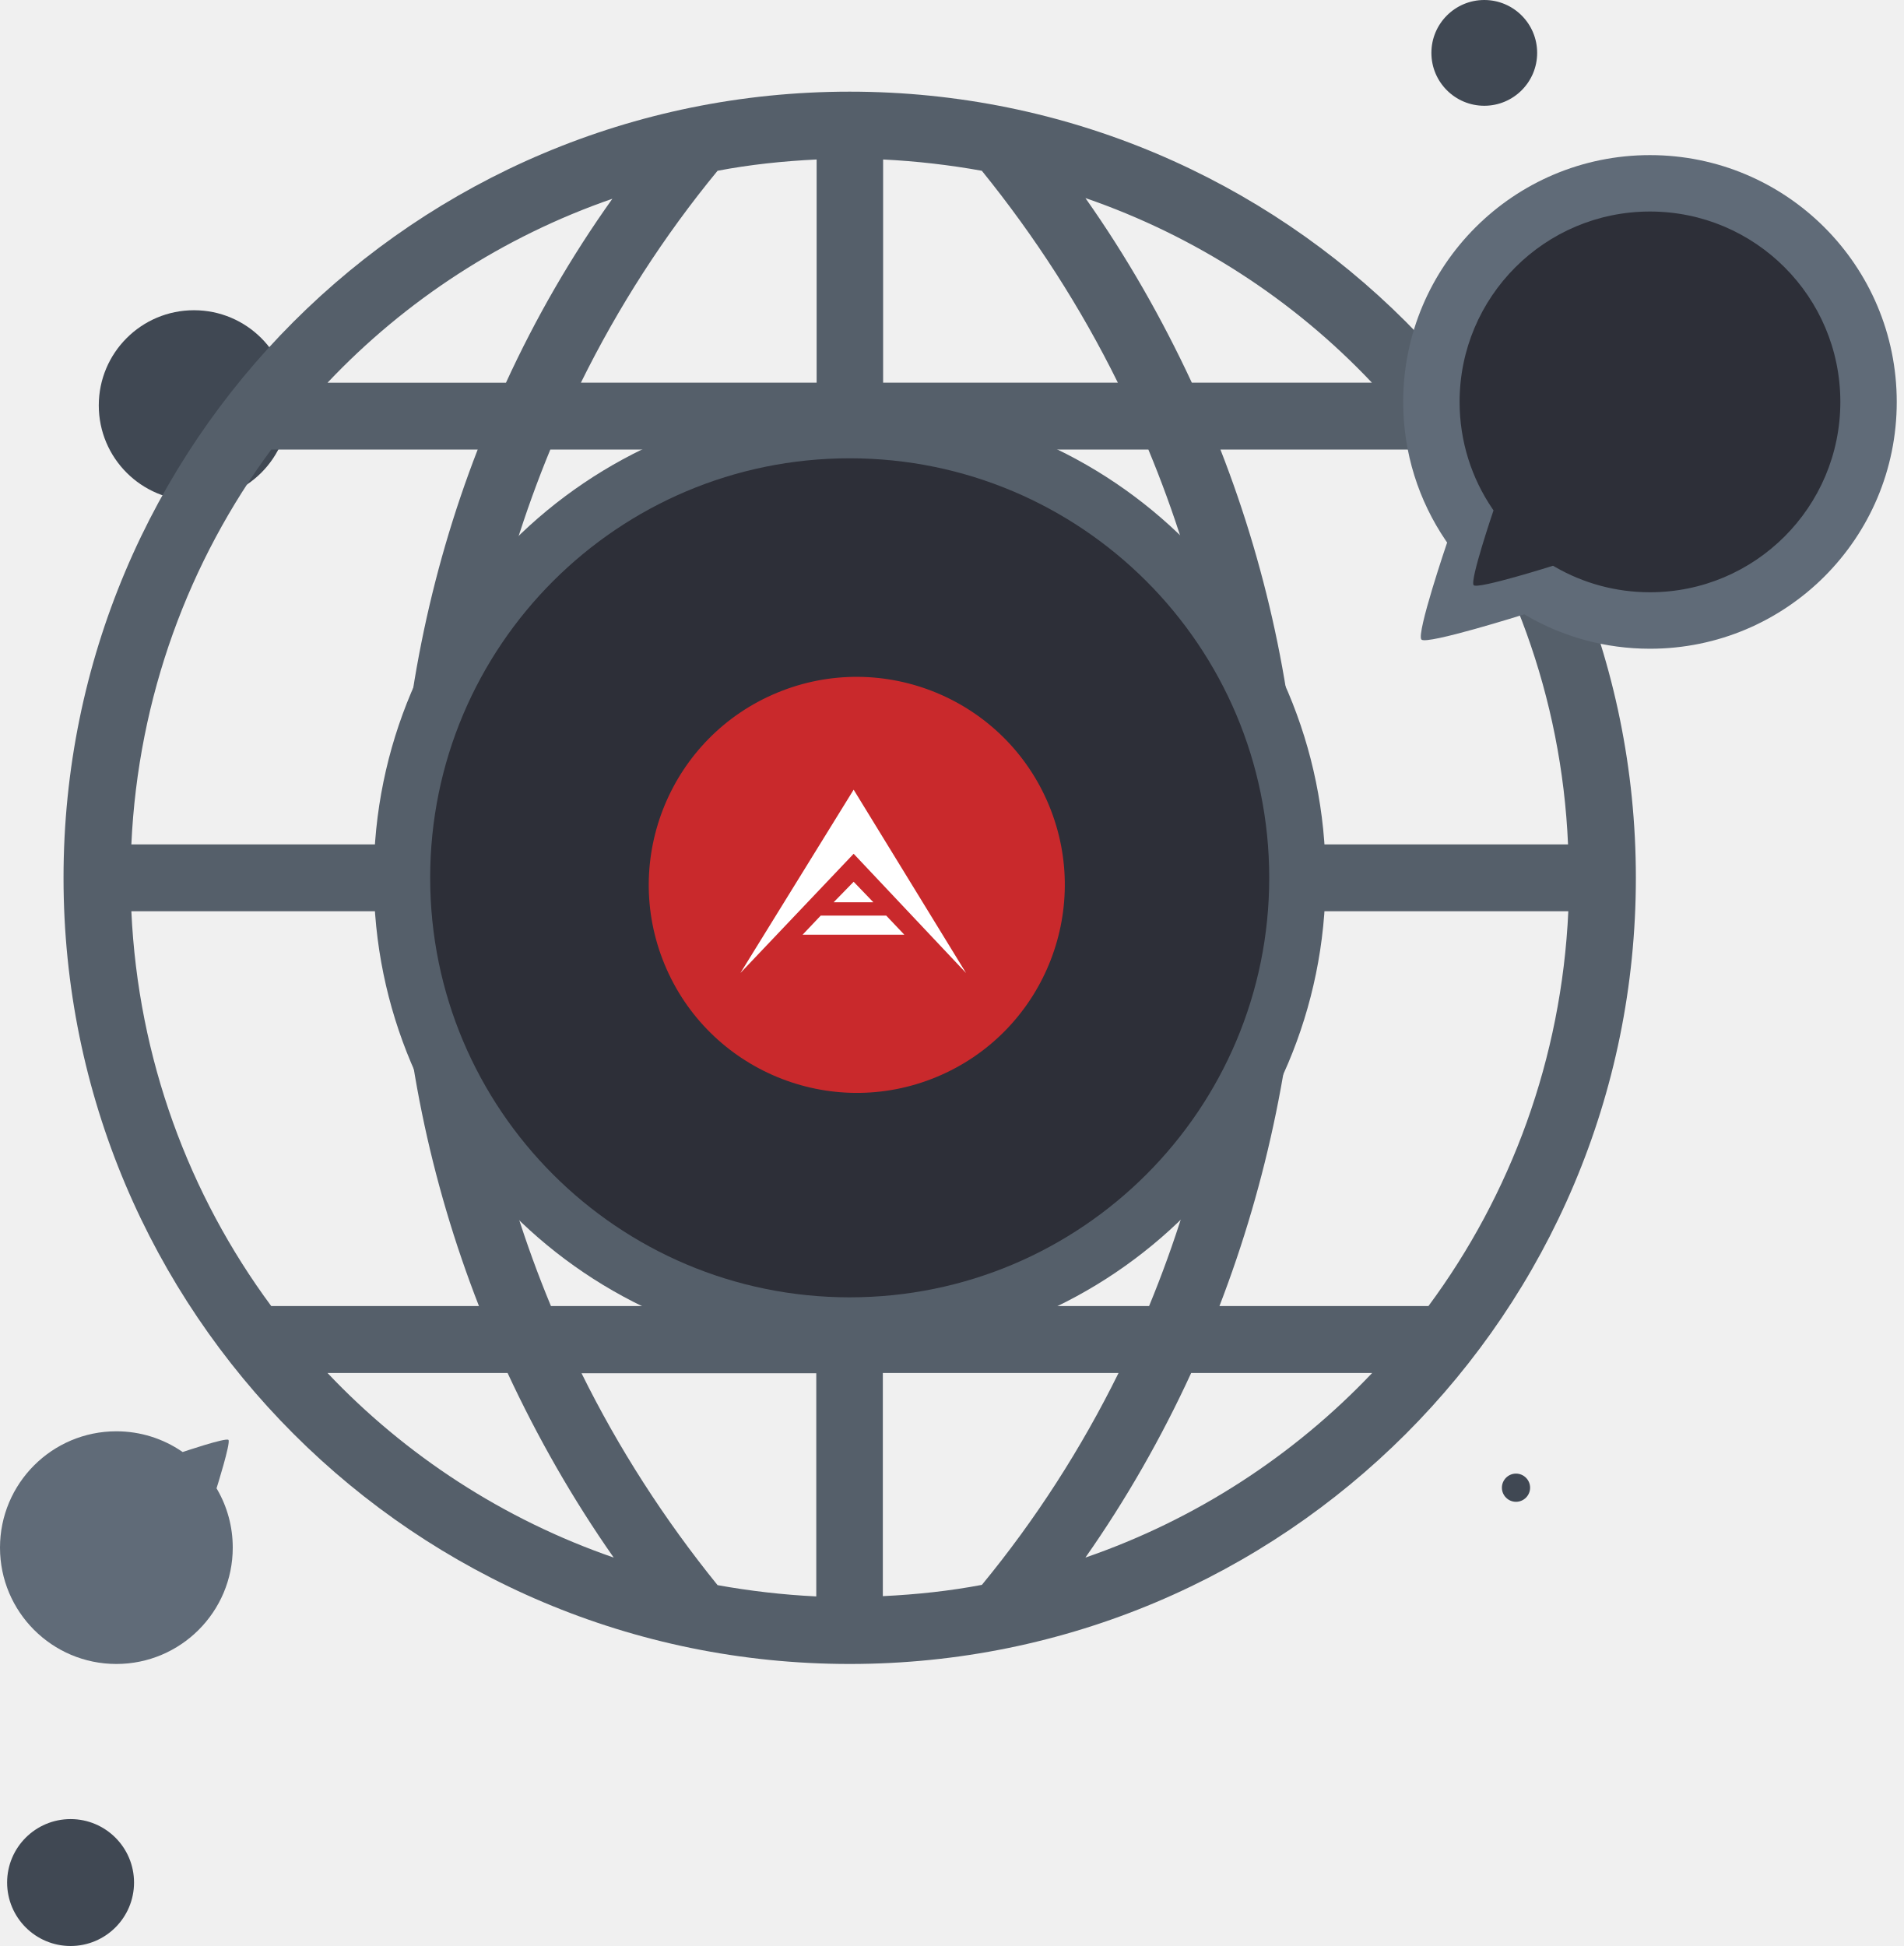
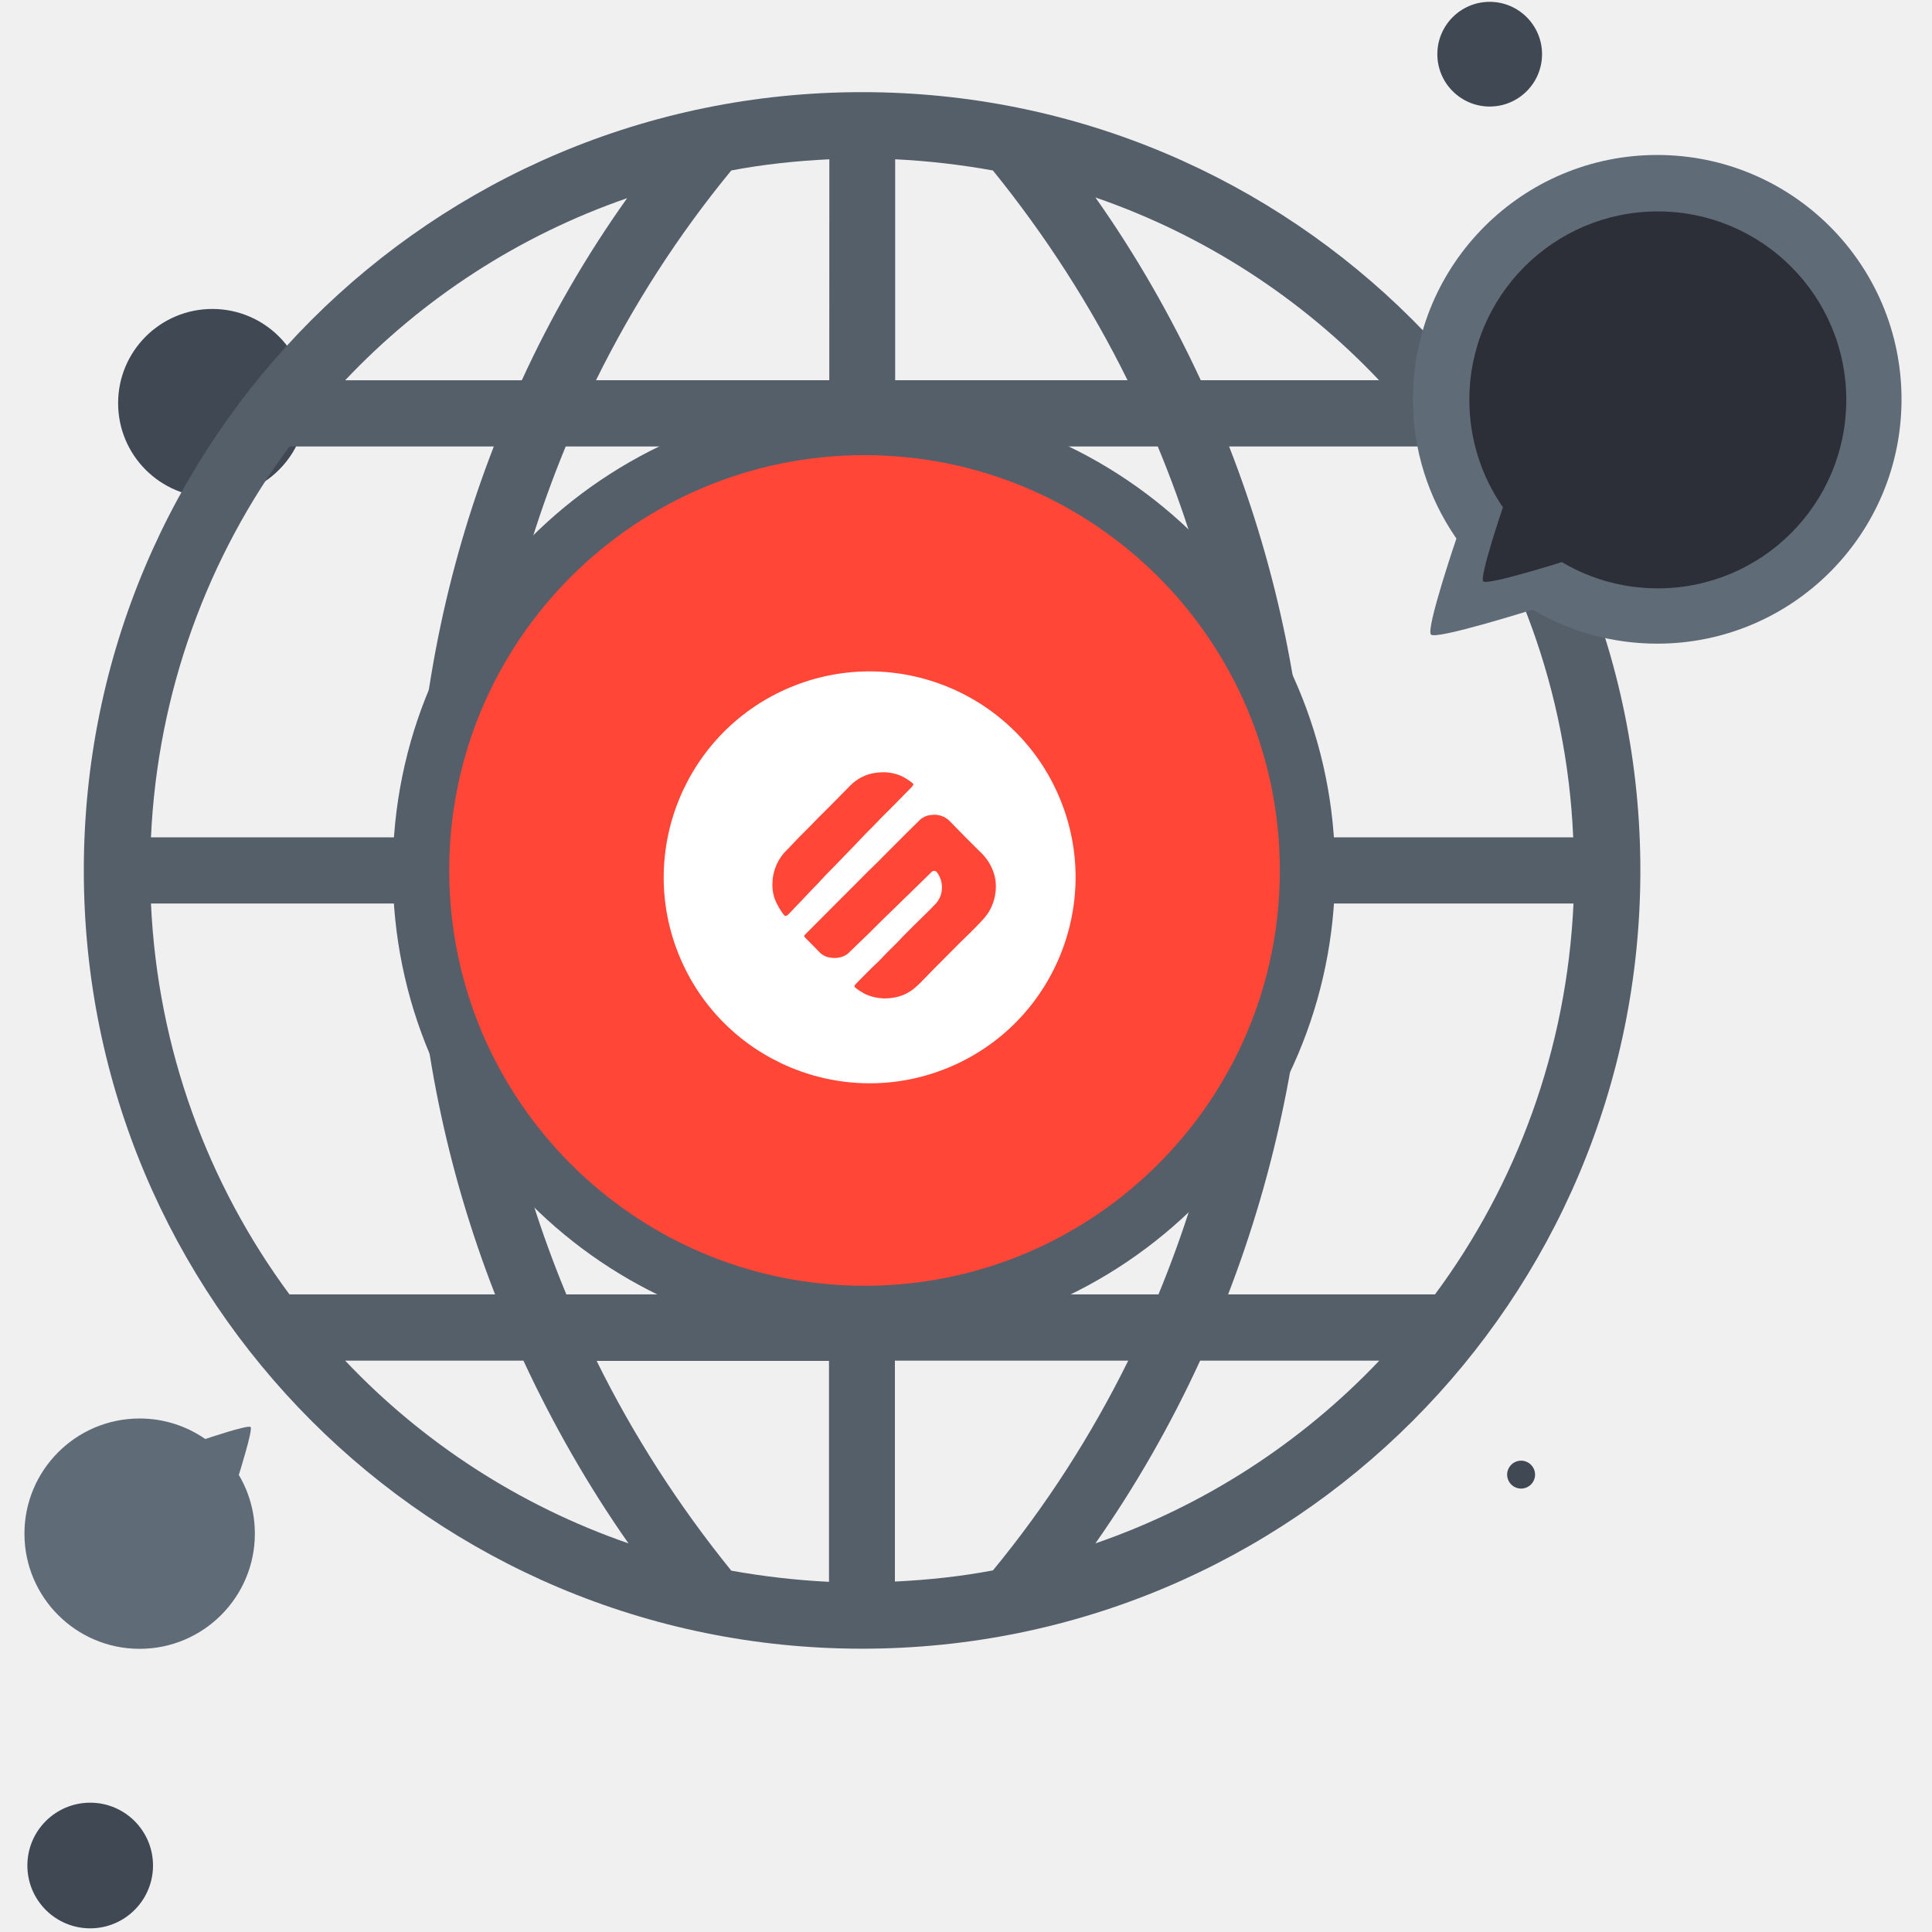
- <svg xmlns="http://www.w3.org/2000/svg" width="100%" height="100%" viewBox="0 0 270 276" version="1.1" xml:space="preserve" style="fill-rule:evenodd;clip-rule:evenodd;stroke-linejoin:round;stroke-miterlimit:1.414;">
-   <path id="Bubbles" d="M218.01,7.5c0,-4.14 -3.36,-7.5 -7.5,-7.5c-4.14,0 -7.5,3.36 -7.5,7.5c0,4.14 3.36,7.5 7.5,7.5c4.14,0 7.5,-3.36 7.5,-7.5Zm-190.5,36.5c-7.46,0 -13.5,6.04 -13.5,13.5c0,7.46 6.04,13.5 13.5,13.5c7.46,0 13.5,-6.04 13.5,-13.5c0,-7.46 -6.04,-13.5 -13.5,-13.5Zm-17.5,214c-4.97,0 -9,4.03 -9,9c0,4.97 4.03,9 9,9c4.97,0 9,-4.03 9,-9c0,-4.97 -4.03,-9 -9,-9Zm205,-49c-1.1,0 -2,0.9 -2,2c0,1.1 0.9,2 2,2c1.1,0 2,-0.9 2,-2c0,-1.1 -0.9,-2 -2,-2Z" style="fill:#404853;fill-rule:nonzero;" />
-   <path id="Globe" d="M120.51,13c-61.66,0 -111.5,49.84 -111.5,111.5c0,61.66 49.84,111.5 111.5,111.5c61.66,0 111.5,-49.84 111.5,-111.5c0,-61.66 -49.84,-111.5 -111.5,-111.5Zm-33.66,15.19c-5.88,8.25 -10.9,16.96 -15.09,26.09l-25.31,0c11.04,-11.68 24.85,-20.71 40.4,-26.09Zm-48.38,35.57l29.28,0c-6.89,17.74 -10.67,36.67 -11.22,56l-37.9,0c0.96,-20.93 8.17,-40.22 19.84,-56Zm0,121.48c-11.67,-15.78 -18.88,-35.07 -19.84,-56l37.9,0c0.55,19.34 4.47,38.26 11.4,56l-29.46,0Zm7.98,9.49l25.54,0c4.24,9.12 9.26,17.92 15.05,26.18c-15.6,-5.39 -29.51,-14.46 -40.59,-26.18Zm69.32,31.69c-4.74,-0.23 -9.44,-0.78 -14,-1.6c-7.57,-9.35 -14.05,-19.43 -19.29,-30.05l33.29,0l0,31.65Zm0,-41.18l-37.63,0c-7.34,-17.69 -11.54,-36.62 -12.13,-56l49.75,0l0,56l0.01,0Zm0,-65.48l-49.76,0c0.59,-19.34 4.74,-38.31 12.04,-56l37.71,0l0,56l0.01,0Zm0.04,-65.49l-33.42,0c5.29,-10.72 11.77,-20.8 19.38,-30.05c4.56,-0.87 9.26,-1.37 14.05,-1.6l0,31.65l-0.01,0Zm86.74,9.49c11.67,15.78 18.93,35.02 19.84,56l-37.9,0c-0.55,-19.34 -4.47,-38.26 -11.4,-56l29.46,0Zm-7.98,-9.49l-25.54,0c-4.24,-9.12 -9.26,-17.92 -15.09,-26.18c15.64,5.39 29.55,14.46 40.63,26.18Zm-69.32,-31.65c4.74,0.23 9.44,0.78 14,1.6c7.57,9.35 14.05,19.43 19.29,30.05l-33.29,0l0,-31.65Zm0,41.14l37.62,0c7.34,17.65 11.54,36.62 12.13,56l-49.75,0l0,-56Zm0,65.48l49.76,0c-0.59,19.34 -4.74,38.31 -12.04,56l-37.71,0l0,-56l-0.01,0Zm-0.04,97.14l0,-31.65l33.43,0c-5.29,10.72 -11.77,20.8 -19.38,30.05c-4.57,0.87 -9.26,1.37 -14.05,1.6Zm28.73,-5.47c5.79,-8.25 10.81,-17.06 15,-26.18l25.67,0c-11.12,11.72 -25.03,20.79 -40.67,26.18Zm19.01,-35.67c6.84,-17.74 10.72,-36.67 11.49,-56l37.99,0c-0.96,20.93 -8.16,40.22 -19.84,56l-29.64,0Z" style="fill:#555f6a;fill-rule:nonzero;" />
-   <circle id="Circle-double-shadow" cx="120.51" cy="124.5" r="67.5" style="fill:#555f6a;" />
-   <circle id="Circle-shadow" cx="120.51" cy="124.5" r="59.5" style="fill:#2d2f38;" />
-   <path id="Circle" d="M110.225,98.246c15.043,-6.231 32.314,0.922 38.545,15.965c6.231,15.042 -0.923,32.314 -15.965,38.545c-15.043,6.231 -32.314,-0.923 -38.545,-15.966c-6.231,-15.042 0.923,-32.314 15.965,-38.544Z" style="fill:#c9292c;" />
-   <path id="ARK" d="M137.01,138l-15.94,-26l-16.06,26l16.06,-16.91l15.94,16.91Zm-18.78,-10.03l5.64,0l-2.8,-2.91l-2.84,2.91Zm-1.83,1.89l-2.57,2.71l14.43,0l-2.57,-2.71l-9.29,0Z" style="fill:#fff;fill-rule:nonzero;" />
-   <path id="Bubble-up-right-shadow" d="M234.01,22c-19.33,0 -35,15.67 -35,35c0,7.28 2.22,14.04 6.02,19.64c0.07,0.1 0.21,0.31 0.21,0.31c0,0 -4.42,12.99 -3.64,13.76c0.78,0.77 14.58,-3.58 14.58,-3.58c0,0 0.28,0.17 0.42,0.25c5.13,2.94 11.07,4.63 17.41,4.63c19.33,0 35,-15.67 35,-35c0,-19.34 -15.67,-35.01 -35,-35.01Z" style="fill:#606b78;fill-rule:nonzero;" />
-   <path id="Bubble-up-right" d="M234.01,30c-14.91,0 -27,12.09 -27,27c0,5.61 1.71,10.83 4.65,15.15c0.05,0.08 0.16,0.24 0.16,0.24c0,0 -3.41,10.01 -2.81,10.61c0.6,0.6 11.25,-2.76 11.25,-2.76c0,0 0.22,0.13 0.33,0.19c3.95,2.27 8.53,3.57 13.42,3.57c14.91,0 27,-12.09 27,-27c0,-14.91 -12.09,-27 -27,-27Z" style="fill:#2d2f38;fill-rule:nonzero;" />
-   <path id="Bubble-down-left" d="M30.83,211.29c-0.04,-0.07 -0.12,-0.2 -0.12,-0.2c0,0 2.05,-6.51 1.69,-6.87c-0.36,-0.36 -6.49,1.72 -6.49,1.72c0,0 -0.1,-0.07 -0.15,-0.1c-2.64,-1.79 -5.83,-2.84 -9.26,-2.84c-9.11,0 -16.5,7.39 -16.5,16.5c0,9.11 7.39,16.5 16.5,16.5c9.11,0 16.51,-7.39 16.51,-16.5c0,-2.99 -0.79,-5.79 -2.18,-8.21Z" style="fill:#606b78;fill-rule:nonzero;" />
+ <svg xmlns="http://www.w3.org/2000/svg" width="351" height="351" viewBox="0 0 351 351" fill="none">
+   <g clip-path="url(#clip0_673_86)">
+     <path d="M280.154 9.844C280.154 4.594 275.893 0.333 270.643 0.333C265.393 0.333 261.132 4.594 261.132 9.844C261.132 15.094 265.393 19.355 270.643 19.355C275.893 19.355 280.154 15.094 280.154 9.844ZM38.578 56.131C29.118 56.131 21.458 63.79 21.458 73.25C21.458 82.71 29.118 90.37 38.578 90.37C48.038 90.37 55.697 82.71 55.697 73.25C55.697 63.79 48.038 56.131 38.578 56.131ZM16.386 327.507C10.083 327.507 4.973 332.618 4.973 338.92C4.973 345.223 10.083 350.334 16.386 350.334C22.688 350.334 27.799 345.223 27.799 338.92C27.799 332.618 22.688 327.507 16.386 327.507ZM276.349 265.37C274.955 265.37 273.813 266.511 273.813 267.906C273.813 269.301 274.955 270.442 276.349 270.442C277.744 270.442 278.886 269.301 278.886 267.906C278.886 266.511 277.744 265.37 276.349 265.37Z" fill="#404853" />
+     <path d="M156.621 16.74C78.43 16.74 15.227 79.943 15.227 158.135C15.227 236.327 78.43 299.53 156.621 299.53C234.814 299.53 298.016 236.327 298.016 158.135C298.016 79.943 234.814 16.74 156.621 16.74ZM113.937 36.003C106.48 46.465 100.114 57.51 94.801 69.088H62.705C76.705 54.276 94.218 42.825 113.937 36.003ZM52.585 81.11H89.716C80.978 103.606 76.185 127.612 75.487 152.124H27.426C28.643 125.583 37.786 101.121 52.585 81.11ZM52.585 235.161C37.786 215.15 28.643 190.688 27.426 164.146H75.487C76.185 188.671 81.156 212.664 89.944 235.161H52.585ZM62.705 247.195H95.093C100.469 258.76 106.835 269.92 114.178 280.394C94.395 273.559 76.756 262.057 62.705 247.195ZM150.611 287.382C144.6 287.09 138.64 286.392 132.857 285.353C123.257 273.496 115.04 260.713 108.395 247.246H150.611V287.382ZM150.611 235.161H102.891C93.583 212.728 88.257 188.722 87.509 164.146H150.598L150.611 235.161ZM150.611 152.124H87.509C88.257 127.599 93.52 103.543 102.777 81.11H150.598L150.611 152.124ZM150.661 69.075H108.281C114.989 55.481 123.207 42.699 132.857 30.968C138.64 29.865 144.6 29.231 150.674 28.939L150.661 69.075ZM260.658 81.11C275.457 101.121 284.663 125.519 285.817 152.124H237.756C237.058 127.599 232.087 103.606 223.299 81.11H260.658ZM250.538 69.075H218.15C212.774 57.51 206.408 46.351 199.015 35.876C218.848 42.711 236.487 54.213 250.538 69.075ZM162.632 28.939C168.643 29.231 174.603 29.929 180.386 30.968C189.986 42.825 198.203 55.608 204.848 69.075H162.632V28.939ZM162.632 81.11H210.339C219.647 103.492 224.973 127.548 225.721 152.124H162.632V81.11ZM162.632 164.146H225.734C224.986 188.671 219.723 212.728 210.466 235.161H162.645L162.632 164.146ZM162.582 287.331V247.195H204.975C198.266 260.789 190.049 273.572 180.399 285.302C174.603 286.405 168.656 287.039 162.582 287.331ZM199.015 280.394C206.357 269.932 212.723 258.76 218.036 247.195H250.589C236.487 262.057 218.848 273.559 199.015 280.394ZM223.122 235.161C231.795 212.664 236.716 188.659 237.692 164.146H285.868C284.65 190.688 275.52 215.15 260.708 235.161H223.122Z" fill="#555F6A" />
+     <path d="M156.957 243.821C204.232 243.821 242.555 205.497 242.555 158.223C242.555 110.948 204.232 72.625 156.957 72.625C109.683 72.625 71.359 110.948 71.359 158.223C71.359 205.497 109.683 243.821 156.957 243.821Z" fill="#555F6A" />
+     <path d="M157.066 233.595C198.738 233.595 232.519 199.813 232.519 158.142C232.519 116.47 198.738 82.689 157.066 82.689C115.395 82.689 81.613 116.47 81.613 158.142C81.613 199.813 115.395 233.595 157.066 233.595Z" fill="#FF4637" />
+     <path fill-rule="evenodd" clip-rule="evenodd" d="M143.677 124.831C162.754 116.93 184.655 126.001 192.557 145.077C200.458 164.152 191.386 186.055 172.311 193.956C153.235 201.858 131.333 192.786 123.432 173.71C115.53 154.635 124.602 132.732 143.677 124.831V124.831Z" fill="white" />
+     <path fill-rule="evenodd" clip-rule="evenodd" d="M159.244 140.38C157.428 140.59 155.739 141.418 154.462 142.727C153.504 143.676 152.596 144.651 151.624 145.61C151.138 146.108 150.647 146.594 150.155 147.086C149.664 147.579 149.121 148.102 148.611 148.619C148.1 149.135 147.676 149.589 147.204 150.069C146.466 150.807 145.727 151.545 144.989 152.291C144.423 152.876 143.869 153.481 143.309 154.065C142.979 154.414 142.623 154.738 142.312 155.105C141.028 156.672 140.326 158.635 140.326 160.66L140.334 161.02C140.36 162.183 140.665 163.323 141.224 164.343C141.542 164.96 141.91 165.549 142.325 166.106C142.599 166.492 142.798 166.485 143.159 166.187L143.352 166C143.708 165.626 144.056 165.252 144.417 164.879C144.928 164.343 145.451 163.809 145.961 163.266C146.472 162.724 147.026 162.127 147.561 161.567C147.817 161.293 148.089 161.04 148.346 160.77C148.894 160.191 149.429 159.594 149.977 159.021C150.524 158.449 151.079 157.913 151.615 157.353C152.151 156.793 152.81 156.107 153.413 155.485C154.016 154.863 154.528 154.339 155.088 153.767C155.817 153.013 156.527 152.241 157.248 151.487C157.696 151.027 158.157 150.585 158.605 150.13C159.228 149.508 159.807 148.885 160.417 148.263C161.028 147.641 161.482 147.223 162.005 146.687C163.174 145.506 164.342 144.318 165.507 143.123L165.718 142.886C166.005 142.525 166.029 142.444 165.675 142.189C165.134 141.763 164.555 141.387 163.944 141.068C162.866 140.564 161.689 140.302 160.499 140.302C160.101 140.302 159.639 140.331 159.244 140.38ZM169.548 148.044H169.473C168.962 148.044 168.457 148.156 167.994 148.371C167.531 148.586 167.12 148.899 166.79 149.289L166.603 149.476L164.698 151.344C164.076 151.967 163.403 152.646 162.749 153.299C162.208 153.841 161.666 154.37 161.131 154.912C160.597 155.454 160.023 156.058 159.444 156.624C158.865 157.19 158.249 157.784 157.651 158.367L155.528 160.508L151.581 164.456C149.837 166.207 148.096 167.954 146.357 169.698C146.022 170.028 146.015 170.071 146.357 170.426C147.191 171.27 148.038 172.107 148.847 172.957C149.348 173.488 150.008 173.84 150.728 173.959C151.407 174.096 152.108 174.072 152.776 173.891C153.277 173.767 153.739 173.521 154.121 173.174L156.188 171.178C156.673 170.712 157.166 170.251 157.645 169.777C158.603 168.828 159.549 167.872 160.508 166.929C161.286 166.164 162.084 165.404 162.874 164.639L166.115 161.48C167.123 160.489 168.138 159.494 169.159 158.503L169.432 158.27L169.786 158.213L170.119 158.348L170.334 158.635C170.853 159.393 171.13 160.29 171.13 161.209C171.13 161.366 171.122 161.523 171.106 161.679C171.022 162.605 170.64 163.479 170.017 164.169C169.27 164.973 168.473 165.732 167.697 166.504C167.143 167.052 166.577 167.588 166.022 168.141C165.306 168.851 164.602 169.574 163.886 170.283C163.781 170.402 163.682 170.526 163.57 170.638L162.866 171.367C162.339 171.894 161.802 172.407 161.284 172.935C160.766 173.463 160.172 174.081 159.618 174.658L159.463 174.801C158.839 175.38 158.267 175.961 157.675 176.544C157.396 176.818 157.128 177.098 156.853 177.372C156.381 177.852 155.895 178.321 155.44 178.811C155.161 179.103 155.161 179.283 155.491 179.514C156.033 179.93 156.61 180.299 157.215 180.615C158.721 181.296 160.391 181.534 162.027 181.3C163.651 181.107 165.175 180.413 166.386 179.314C167.307 178.505 168.129 177.596 168.988 176.725C169.61 176.101 170.234 175.436 170.899 174.794L172.698 172.982C173.247 172.429 173.788 171.874 174.343 171.327C174.897 170.779 175.587 170.125 176.21 169.508C176.832 168.891 177.455 168.264 178.077 167.603C178.574 167.098 179.032 166.557 179.449 165.984C180.225 164.811 180.71 163.468 180.863 162.069C180.947 161.374 180.947 160.672 180.863 159.977C180.678 158.74 180.23 157.558 179.549 156.509C179.059 155.767 178.473 155.093 177.806 154.505C176.082 152.793 174.363 151.069 172.676 149.319C172.309 148.91 171.859 148.582 171.357 148.358C170.854 148.134 170.31 148.018 169.76 148.017L169.548 148.044Z" fill="#FF4637" />
+     <path d="M301.077 28.157C276.565 28.157 256.693 48.028 256.693 72.541C256.693 81.773 259.509 90.345 264.327 97.447C264.416 97.573 264.594 97.84 264.594 97.84C264.594 97.84 258.989 114.313 259.978 115.289C260.967 116.265 278.467 110.749 278.467 110.749C278.467 110.749 278.822 110.965 279 111.066C285.505 114.794 293.038 116.938 301.077 116.938C325.59 116.938 345.462 97.066 345.462 72.553C345.462 48.028 325.59 28.157 301.077 28.157V28.157Z" fill="#606B78" />
+     <path d="M301.186 38.411C282.279 38.411 266.947 53.742 266.947 72.65C266.947 79.764 269.116 86.383 272.844 91.862C272.907 91.963 273.047 92.166 273.047 92.166C273.047 92.166 268.723 104.86 269.483 105.621C270.244 106.382 283.75 102.121 283.75 102.121C283.75 102.121 284.029 102.286 284.168 102.362C289.177 105.24 294.985 106.889 301.186 106.889C320.094 106.889 335.426 91.557 335.426 72.65C335.426 53.742 320.094 38.411 301.186 38.411V38.411Z" fill="#2D2F38" />
+     <path d="M43.537 268.22C43.487 268.131 43.385 267.967 43.385 267.967C43.385 267.967 45.985 259.711 45.528 259.255C45.072 258.798 37.298 261.436 37.298 261.436C37.298 261.436 37.172 261.347 37.108 261.309C33.76 259.039 29.715 257.708 25.365 257.708C13.813 257.708 4.441 267.079 4.441 278.631C4.441 290.184 13.813 299.555 25.365 299.555C36.918 299.555 46.302 290.184 46.302 278.631C46.302 274.84 45.3 271.289 43.537 268.22V268.22Z" fill="#606B78" />
+   </g>
+   <defs>
+     <clipPath id="clip0_673_86">
+       <rect width="350" height="350" fill="white" transform="translate(0.339844 0.333496)" />
+     </clipPath>
+   </defs>
</svg>
